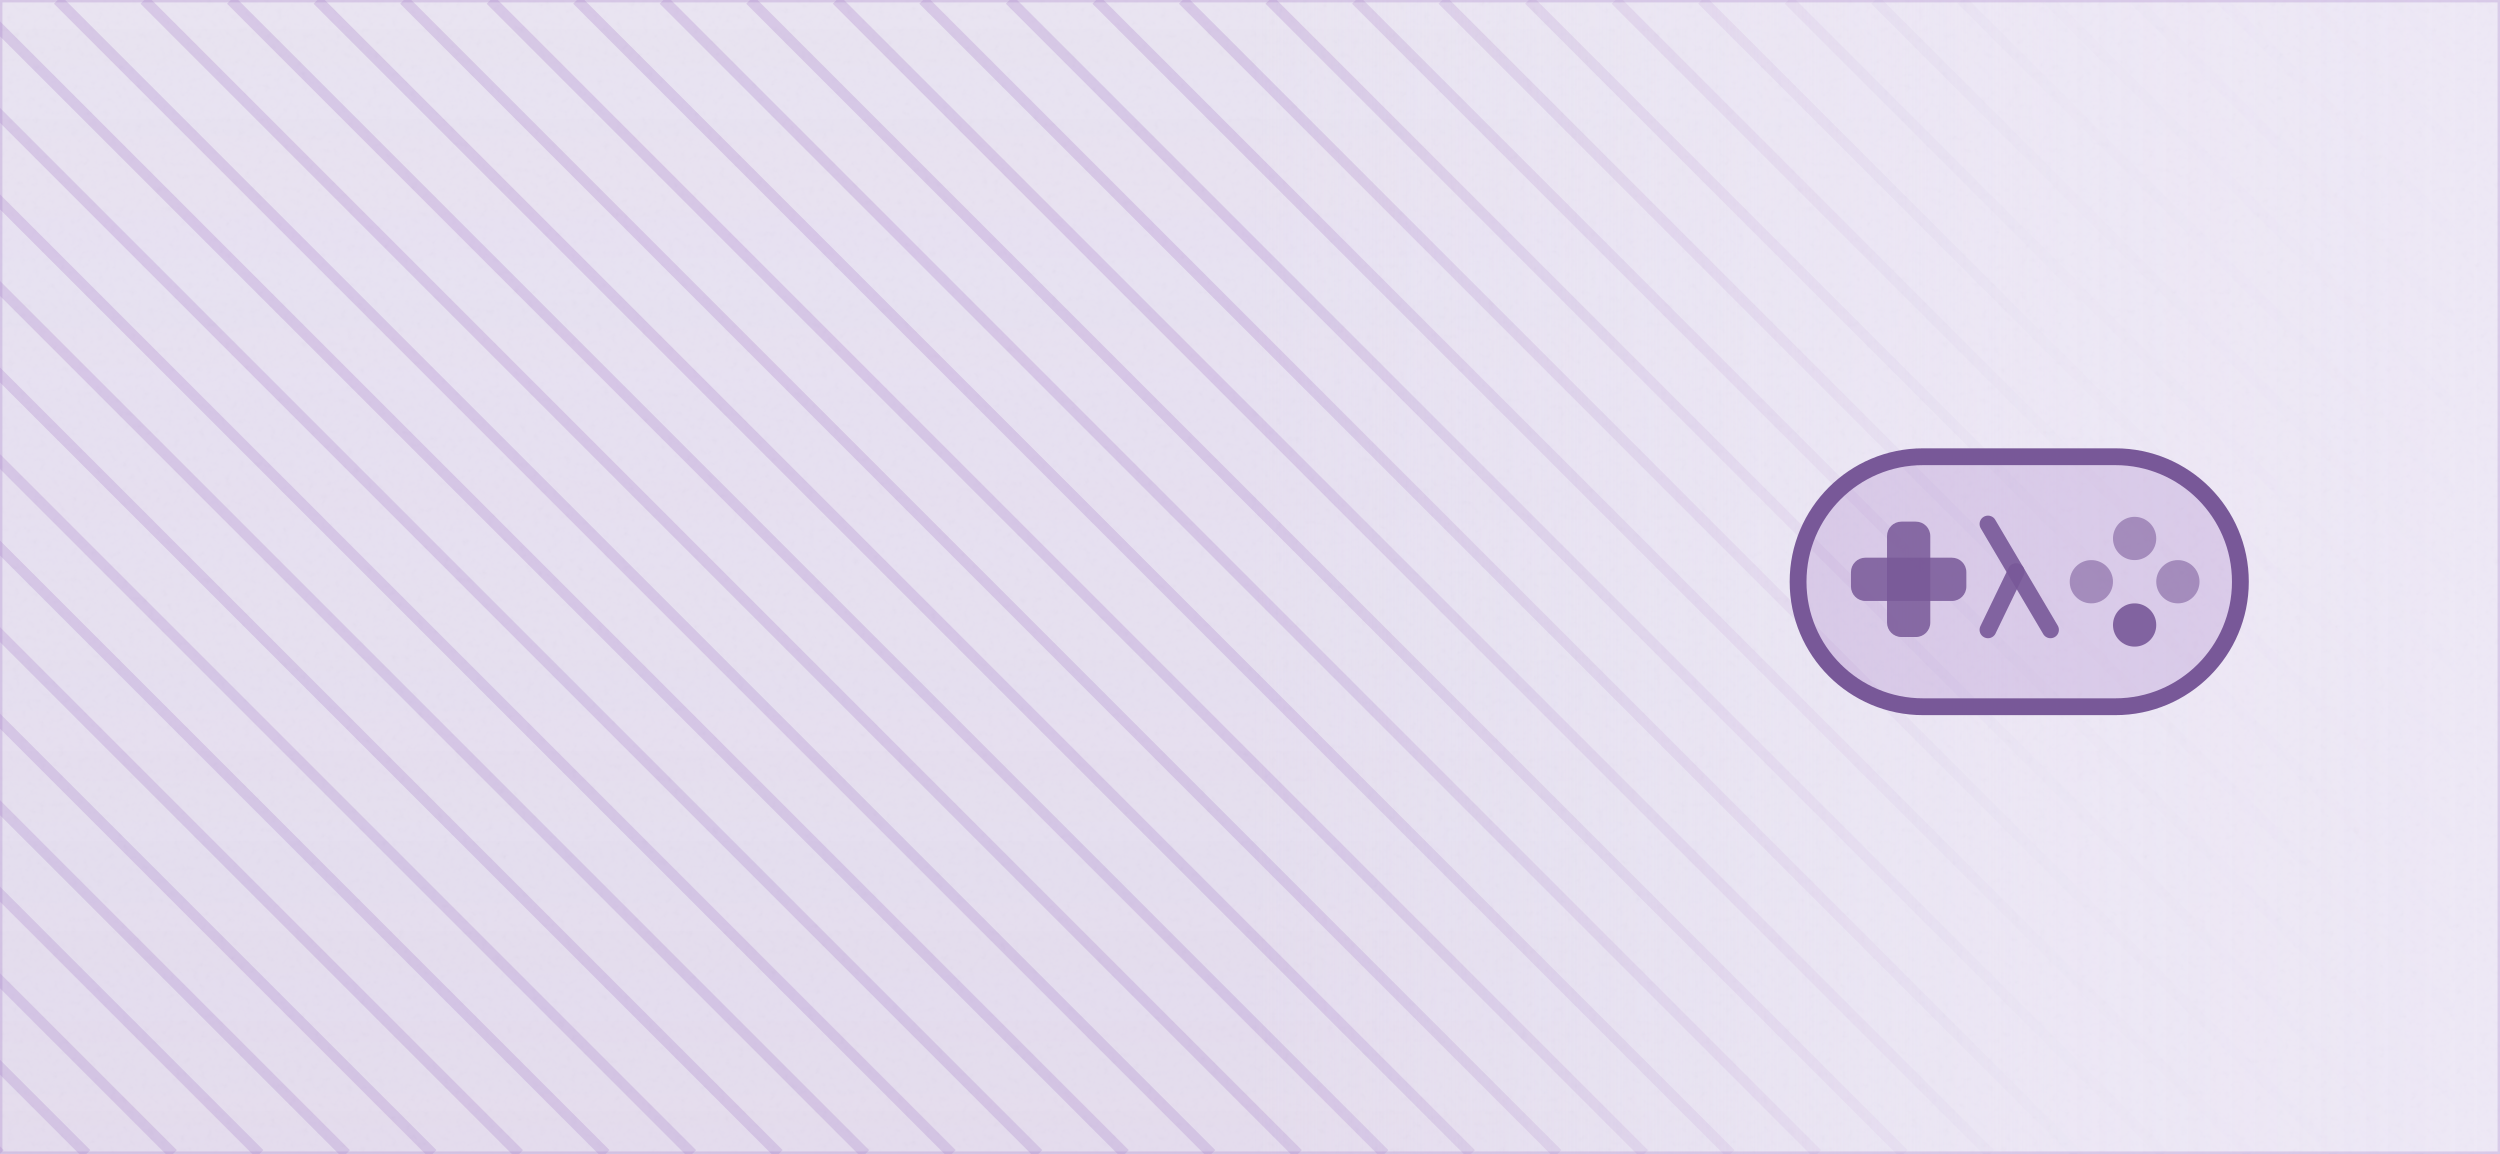
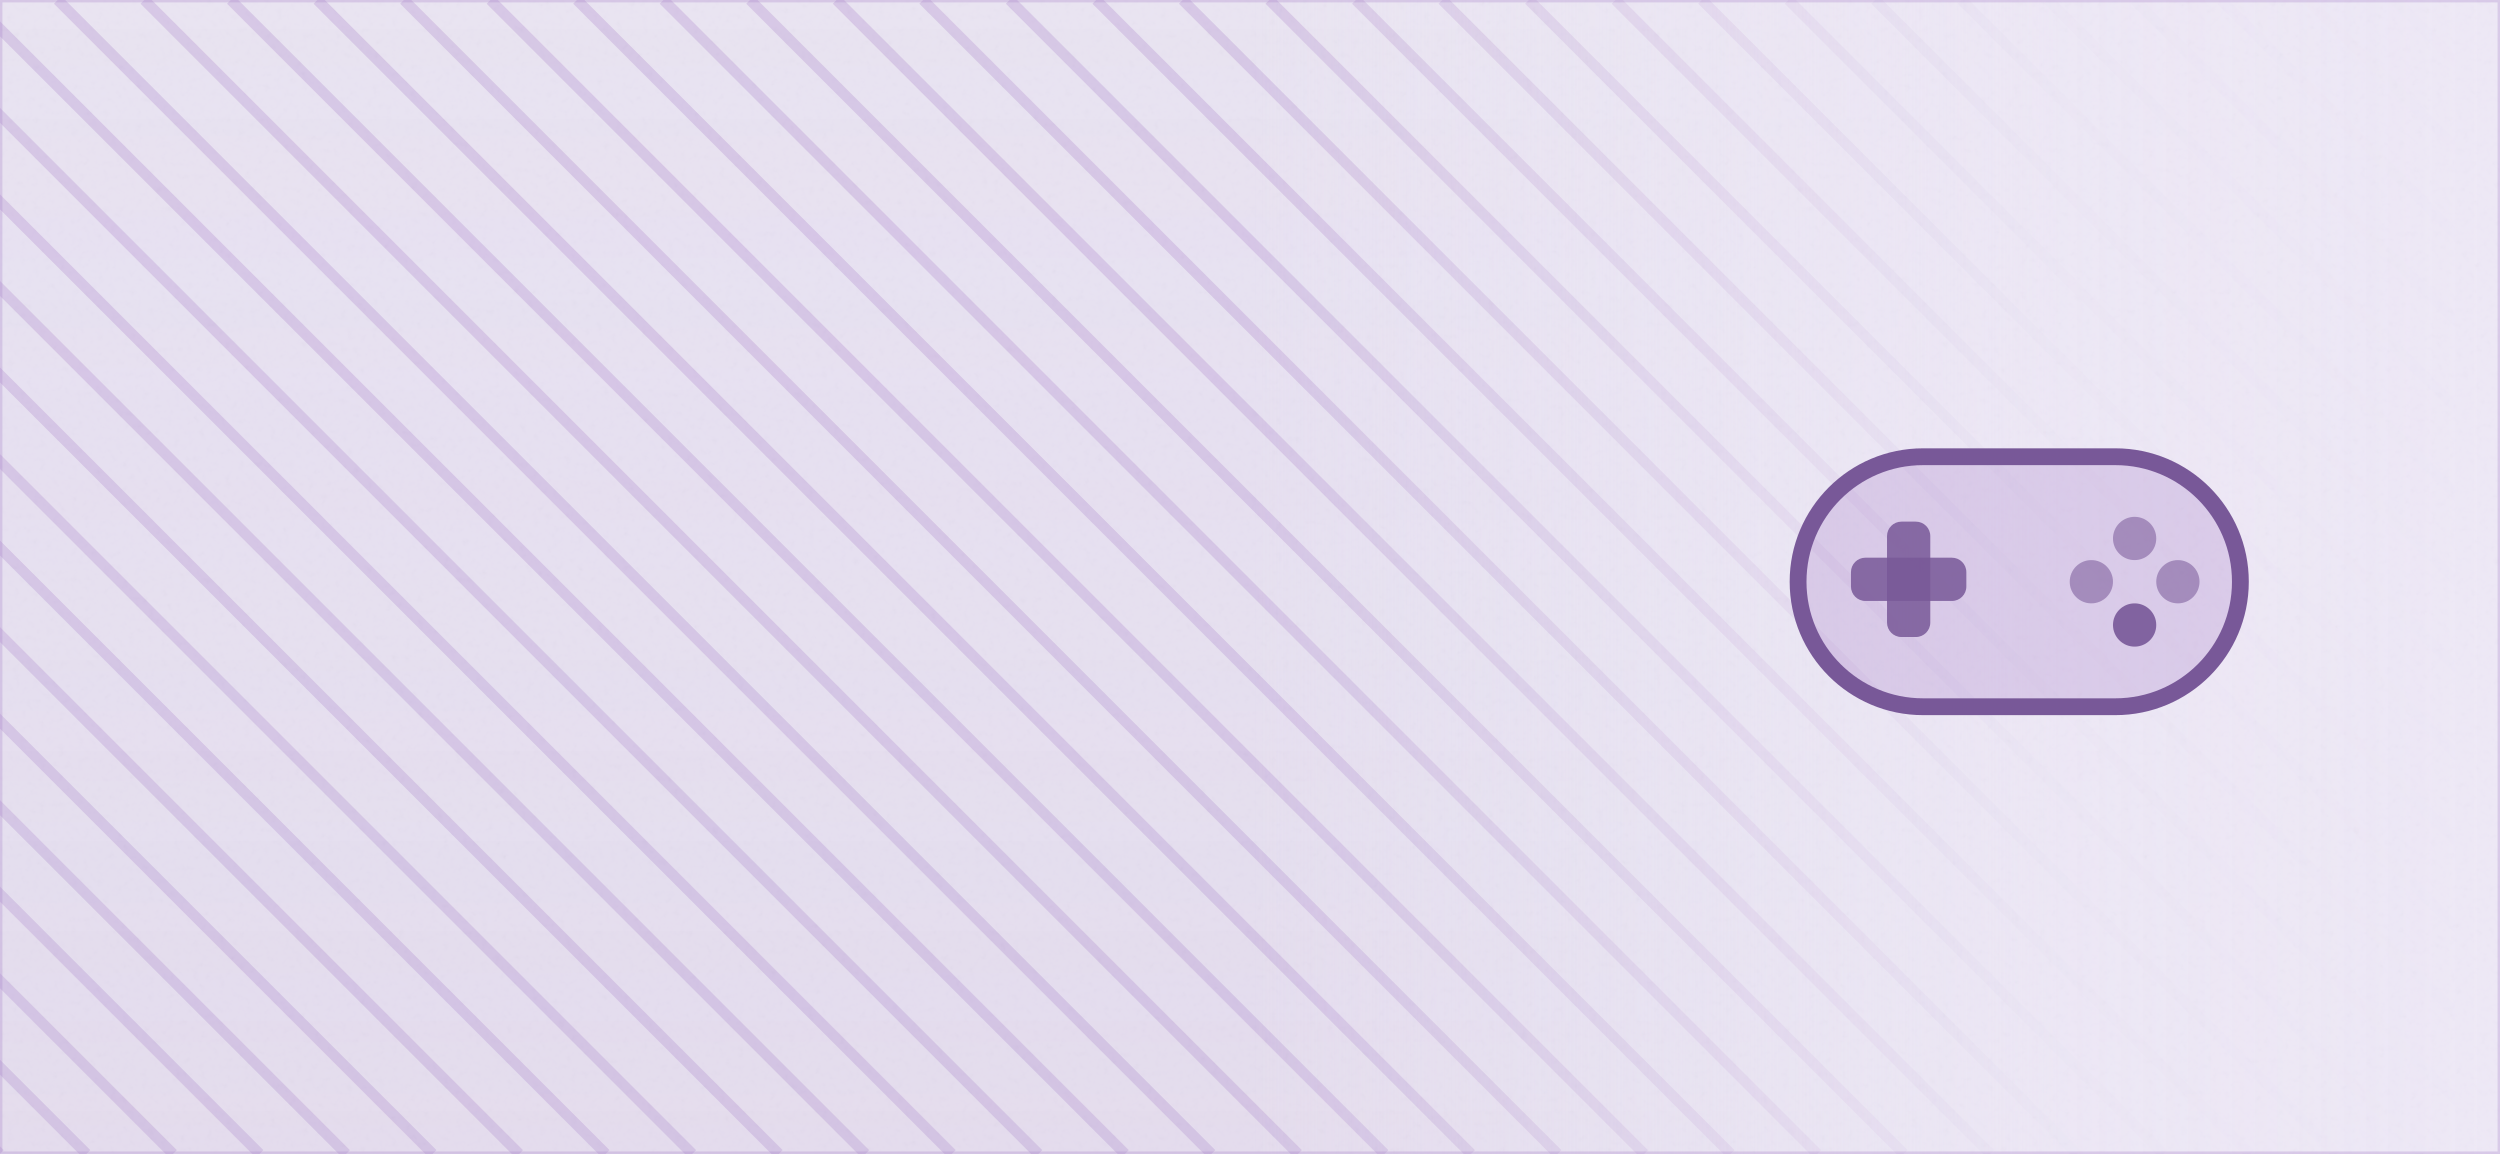
<svg xmlns="http://www.w3.org/2000/svg" width="520" height="240" viewBox="0 0 520 240">
  <defs>
    <filter id="tex_gaming_light" x="0%" y="0%" width="100%" height="100%" color-interpolation-filters="linearRGB">
      <feTurbulence type="fractalNoise" baseFrequency="0.75" numOctaves="4" seed="12" stitchTiles="stitch" result="n" />
      <feColorMatrix in="n" type="saturate" values="0" result="gn" />
      <feBlend in="SourceGraphic" in2="gn" mode="overlay" />
    </filter>
    <linearGradient id="hfade_gaming_light" x1="0" y1="0" x2="1" y2="0">
      <stop offset="0%" stop-color="#EDE8F5" stop-opacity="0" />
      <stop offset="50%" stop-color="#EDE8F5" stop-opacity="0" />
      <stop offset="82%" stop-color="#EDE8F5" stop-opacity="0.92" />
      <stop offset="100%" stop-color="#EDE8F5" stop-opacity="1" />
    </linearGradient>
    <linearGradient id="vign_gaming_light" x1="0" y1="0" x2="0" y2="1">
      <stop offset="0%" stop-color="#785898" stop-opacity="0.04" />
      <stop offset="100%" stop-color="#785898" stop-opacity="0.09" />
    </linearGradient>
  </defs>
  <rect width="520" height="240" fill="#EDE8F5" />
  <rect width="520" height="240" fill="url(#vign_gaming_light)" />
  <g>
    <line x1="-240" y1="0" x2="0" y2="240" stroke="#A882C8" stroke-width="2.2" opacity="0.3" />
    <line x1="-222" y1="0" x2="18" y2="240" stroke="#A882C8" stroke-width="2.2" opacity="0.3" />
    <line x1="-204" y1="0" x2="36" y2="240" stroke="#A882C8" stroke-width="2.2" opacity="0.3" />
    <line x1="-186" y1="0" x2="54" y2="240" stroke="#A882C8" stroke-width="2.2" opacity="0.3" />
    <line x1="-168" y1="0" x2="72" y2="240" stroke="#A882C8" stroke-width="2.2" opacity="0.3" />
    <line x1="-150" y1="0" x2="90" y2="240" stroke="#A882C8" stroke-width="2.2" opacity="0.3" />
    <line x1="-132" y1="0" x2="108" y2="240" stroke="#A882C8" stroke-width="2.2" opacity="0.3" />
    <line x1="-114" y1="0" x2="126" y2="240" stroke="#A882C8" stroke-width="2.2" opacity="0.3" />
    <line x1="-96" y1="0" x2="144" y2="240" stroke="#A882C8" stroke-width="2.2" opacity="0.3" />
    <line x1="-78" y1="0" x2="162" y2="240" stroke="#A882C8" stroke-width="2.2" opacity="0.3" />
    <line x1="-60" y1="0" x2="180" y2="240" stroke="#A882C8" stroke-width="2.2" opacity="0.3" />
    <line x1="-42" y1="0" x2="198" y2="240" stroke="#A882C8" stroke-width="2.2" opacity="0.3" />
    <line x1="-24" y1="0" x2="216" y2="240" stroke="#A882C8" stroke-width="2.2" opacity="0.3" />
    <line x1="-6" y1="0" x2="234" y2="240" stroke="#A882C8" stroke-width="2.2" opacity="0.3" />
    <line x1="12" y1="0" x2="252" y2="240" stroke="#A882C8" stroke-width="2.2" opacity="0.3" />
    <line x1="30" y1="0" x2="270" y2="240" stroke="#A882C8" stroke-width="2.2" opacity="0.3" />
    <line x1="48" y1="0" x2="288" y2="240" stroke="#A882C8" stroke-width="2.2" opacity="0.3" />
    <line x1="66" y1="0" x2="306" y2="240" stroke="#A882C8" stroke-width="2.2" opacity="0.3" />
    <line x1="84" y1="0" x2="324" y2="240" stroke="#A882C8" stroke-width="2.2" opacity="0.3" />
    <line x1="102" y1="0" x2="342" y2="240" stroke="#A882C8" stroke-width="2.2" opacity="0.3" />
    <line x1="120" y1="0" x2="360" y2="240" stroke="#A882C8" stroke-width="2.2" opacity="0.3" />
    <line x1="138" y1="0" x2="378" y2="240" stroke="#A882C8" stroke-width="2.2" opacity="0.3" />
    <line x1="156" y1="0" x2="396" y2="240" stroke="#A882C8" stroke-width="2.2" opacity="0.3" />
    <line x1="174" y1="0" x2="414" y2="240" stroke="#A882C8" stroke-width="2.2" opacity="0.3" />
    <line x1="192" y1="0" x2="432" y2="240" stroke="#A882C8" stroke-width="2.2" opacity="0.3" />
    <line x1="210" y1="0" x2="450" y2="240" stroke="#A882C8" stroke-width="2.2" opacity="0.3" />
    <line x1="228" y1="0" x2="468" y2="240" stroke="#A882C8" stroke-width="2.2" opacity="0.3" />
    <line x1="246" y1="0" x2="486" y2="240" stroke="#A882C8" stroke-width="2.2" opacity="0.3" />
    <line x1="264" y1="0" x2="504" y2="240" stroke="#A882C8" stroke-width="2.2" opacity="0.3" />
    <line x1="282" y1="0" x2="522" y2="240" stroke="#A882C8" stroke-width="2.2" opacity="0.3" />
    <line x1="300" y1="0" x2="540" y2="240" stroke="#A882C8" stroke-width="2.2" opacity="0.3" />
    <line x1="318" y1="0" x2="558" y2="240" stroke="#A882C8" stroke-width="2.2" opacity="0.3" />
    <line x1="336" y1="0" x2="576" y2="240" stroke="#A882C8" stroke-width="2.2" opacity="0.3" />
    <line x1="354" y1="0" x2="594" y2="240" stroke="#A882C8" stroke-width="2.2" opacity="0.3" />
    <line x1="372" y1="0" x2="612" y2="240" stroke="#A882C8" stroke-width="2.2" opacity="0.3" />
    <line x1="390" y1="0" x2="630" y2="240" stroke="#A882C8" stroke-width="2.2" opacity="0.3" />
    <line x1="408" y1="0" x2="648" y2="240" stroke="#A882C8" stroke-width="2.2" opacity="0.3" />
    <line x1="426" y1="0" x2="666" y2="240" stroke="#A882C8" stroke-width="2.2" opacity="0.3" />
    <line x1="444" y1="0" x2="684" y2="240" stroke="#A882C8" stroke-width="2.2" opacity="0.3" />
    <line x1="462" y1="0" x2="702" y2="240" stroke="#A882C8" stroke-width="2.2" opacity="0.3" />
    <line x1="480" y1="0" x2="720" y2="240" stroke="#A882C8" stroke-width="2.2" opacity="0.3" />
    <line x1="498" y1="0" x2="738" y2="240" stroke="#A882C8" stroke-width="2.2" opacity="0.3" />
    <line x1="516" y1="0" x2="756" y2="240" stroke="#A882C8" stroke-width="2.2" opacity="0.3" />
    <rect width="520" height="240" fill="url(#hfade_gaming_light)" />
  </g>
  <rect width="520" height="240" fill="#EDE8F5" filter="url(#tex_gaming_light)" opacity="0.06" />
  <g transform="translate(420,120)">
    <rect x="-46" y="-25" width="92" height="52" rx="26" fill="#A882C8" opacity="0.28" />
    <rect x="-46" y="-25" width="92" height="52" rx="26" fill="none" stroke="#785898" stroke-width="3.5" />
    <rect x="-35" y="-4" width="24" height="9" rx="3" fill="#785898" opacity="0.85" />
    <rect x="-27.5" y="-11.5" width="9" height="24" rx="3" fill="#785898" opacity="0.85" />
    <circle cx="24" cy="-8" r="4.5" fill="#785898" opacity="0.55" />
    <circle cx="33" cy="1" r="4.5" fill="#785898" opacity="0.55" />
    <circle cx="15" cy="1" r="4.5" fill="#785898" opacity="0.55" />
    <circle cx="24" cy="10" r="4.5" fill="#785898" opacity="0.9" />
-     <path d="M-6.5,-11 L6.5,11" fill="none" stroke="#785898" stroke-width="3.5" stroke-linecap="round" opacity="0.9" />
-     <path d="M-0.65,-1.1 L-6.5,11" fill="none" stroke="#785898" stroke-width="3.5" stroke-linecap="round" opacity="0.9" />
  </g>
  <rect width="520" height="240" fill="none" stroke="#A882C8" stroke-width="1" opacity="0.3" />
</svg>
